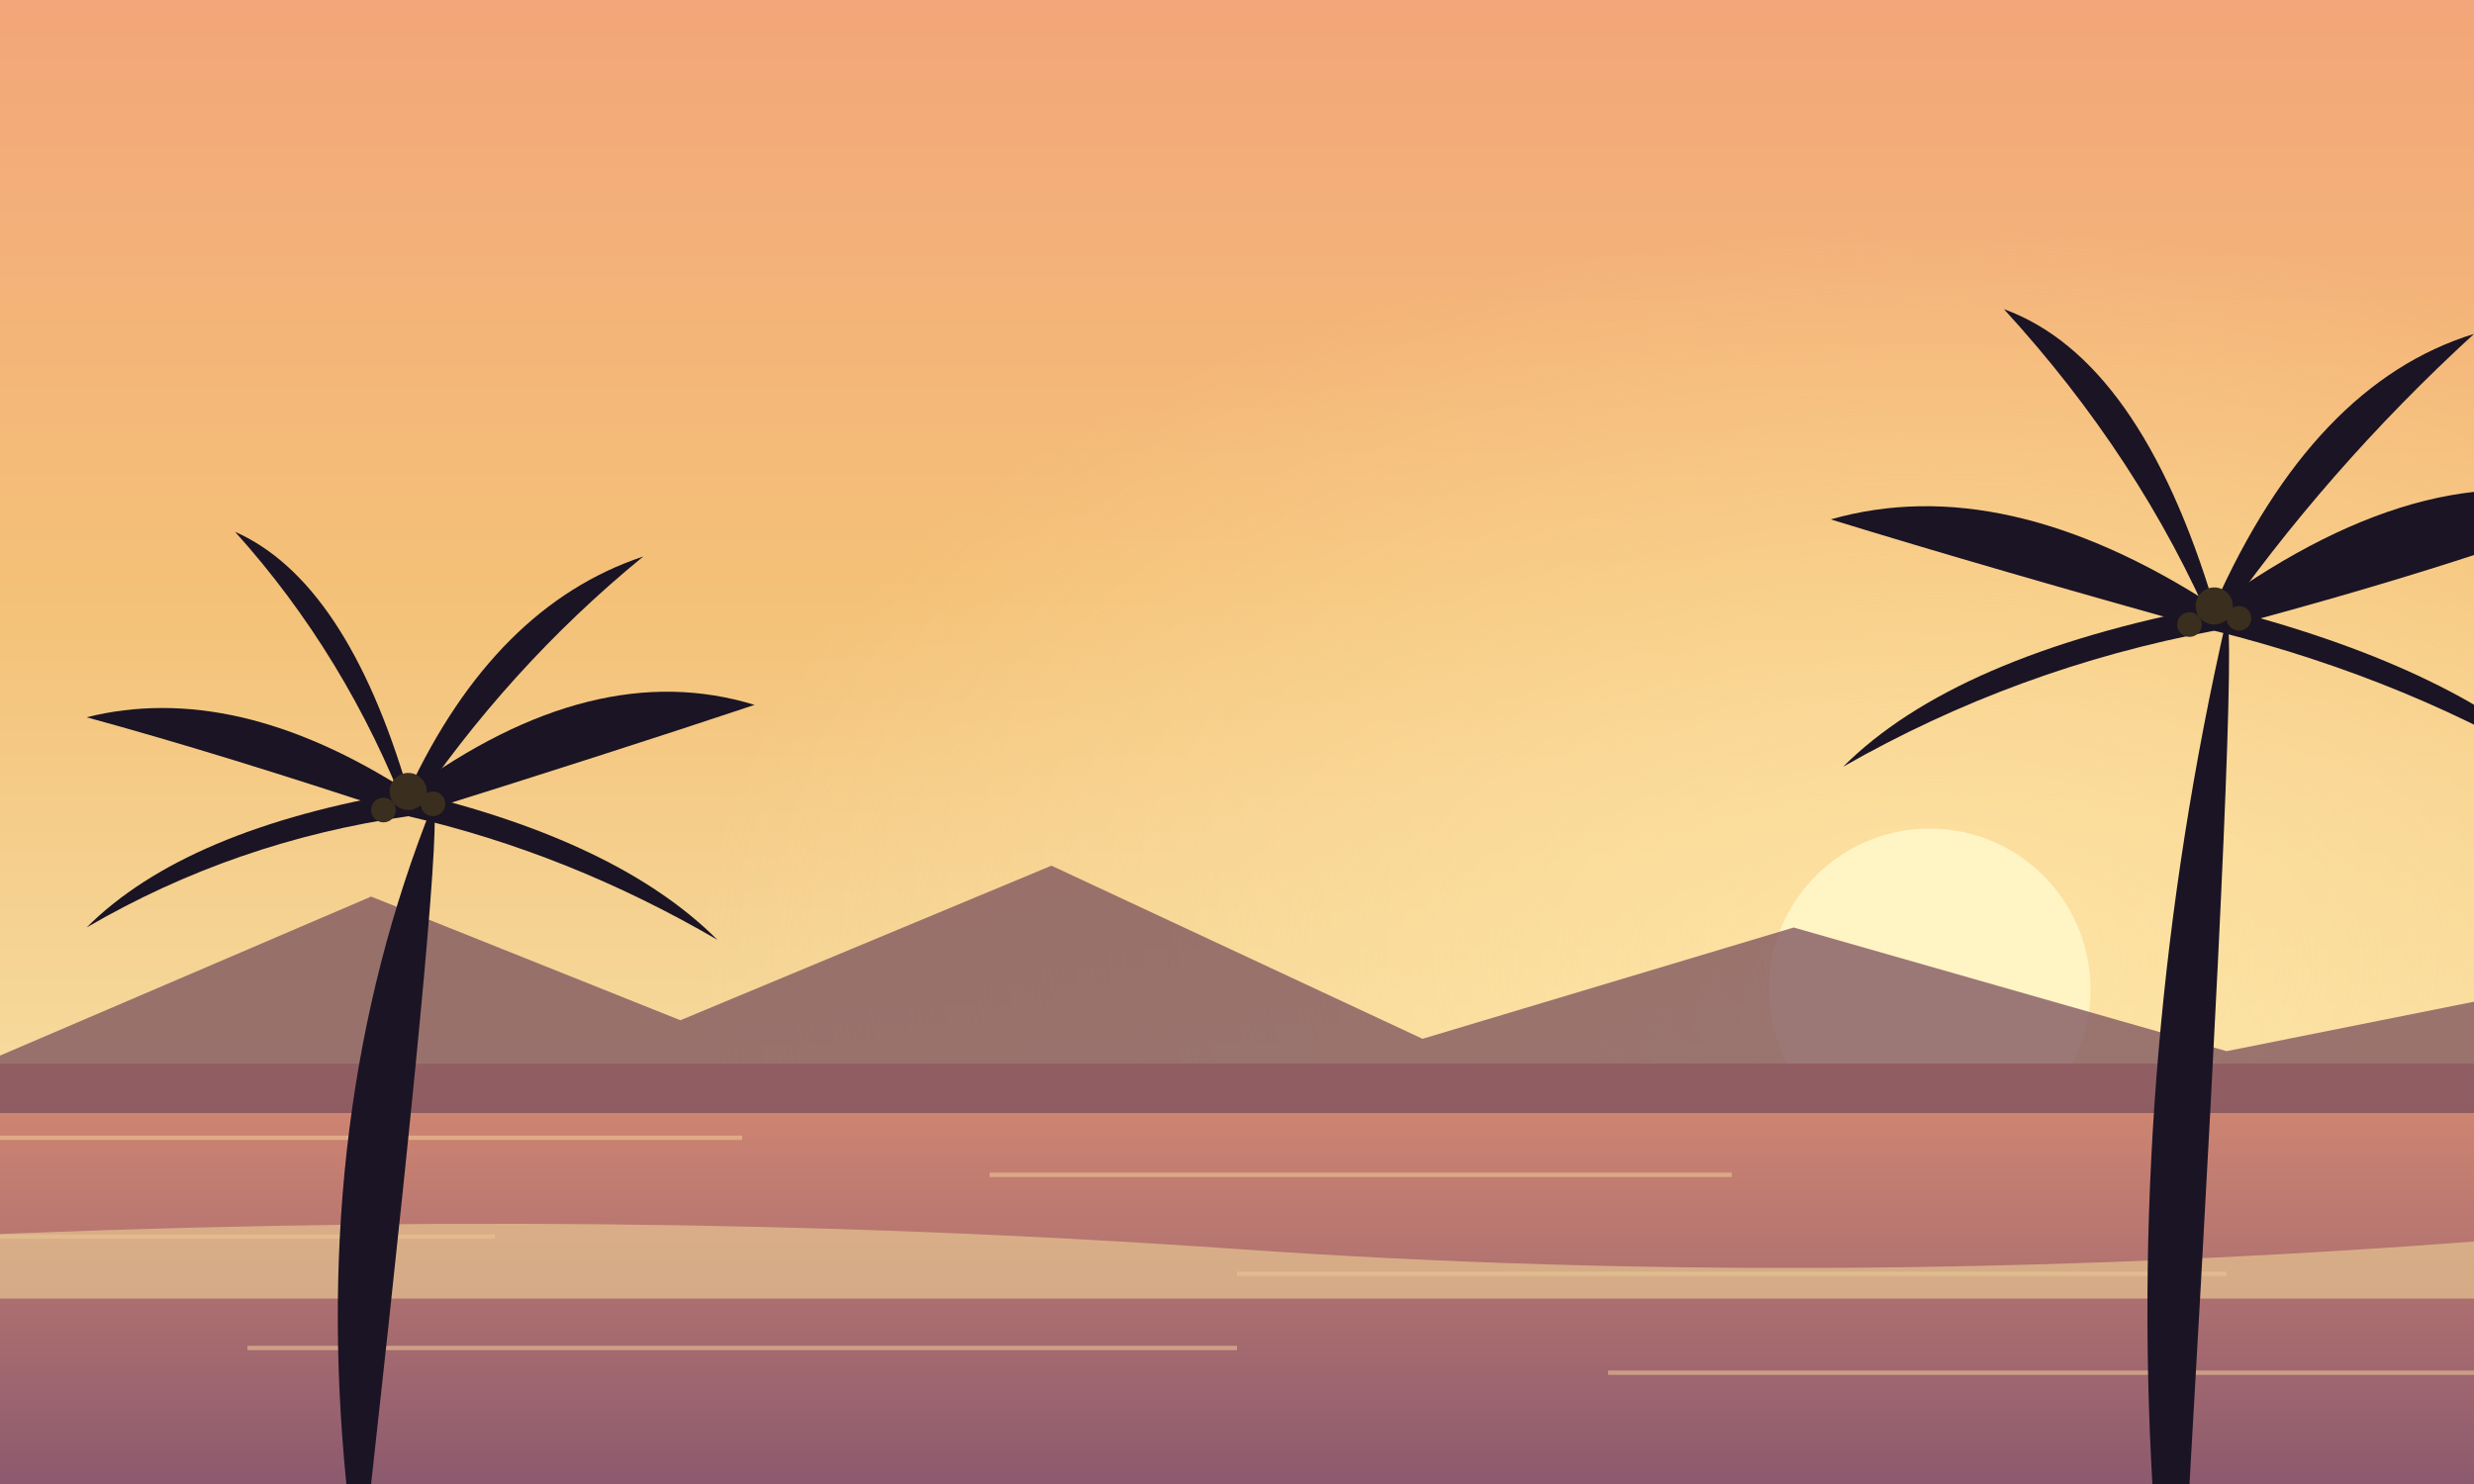
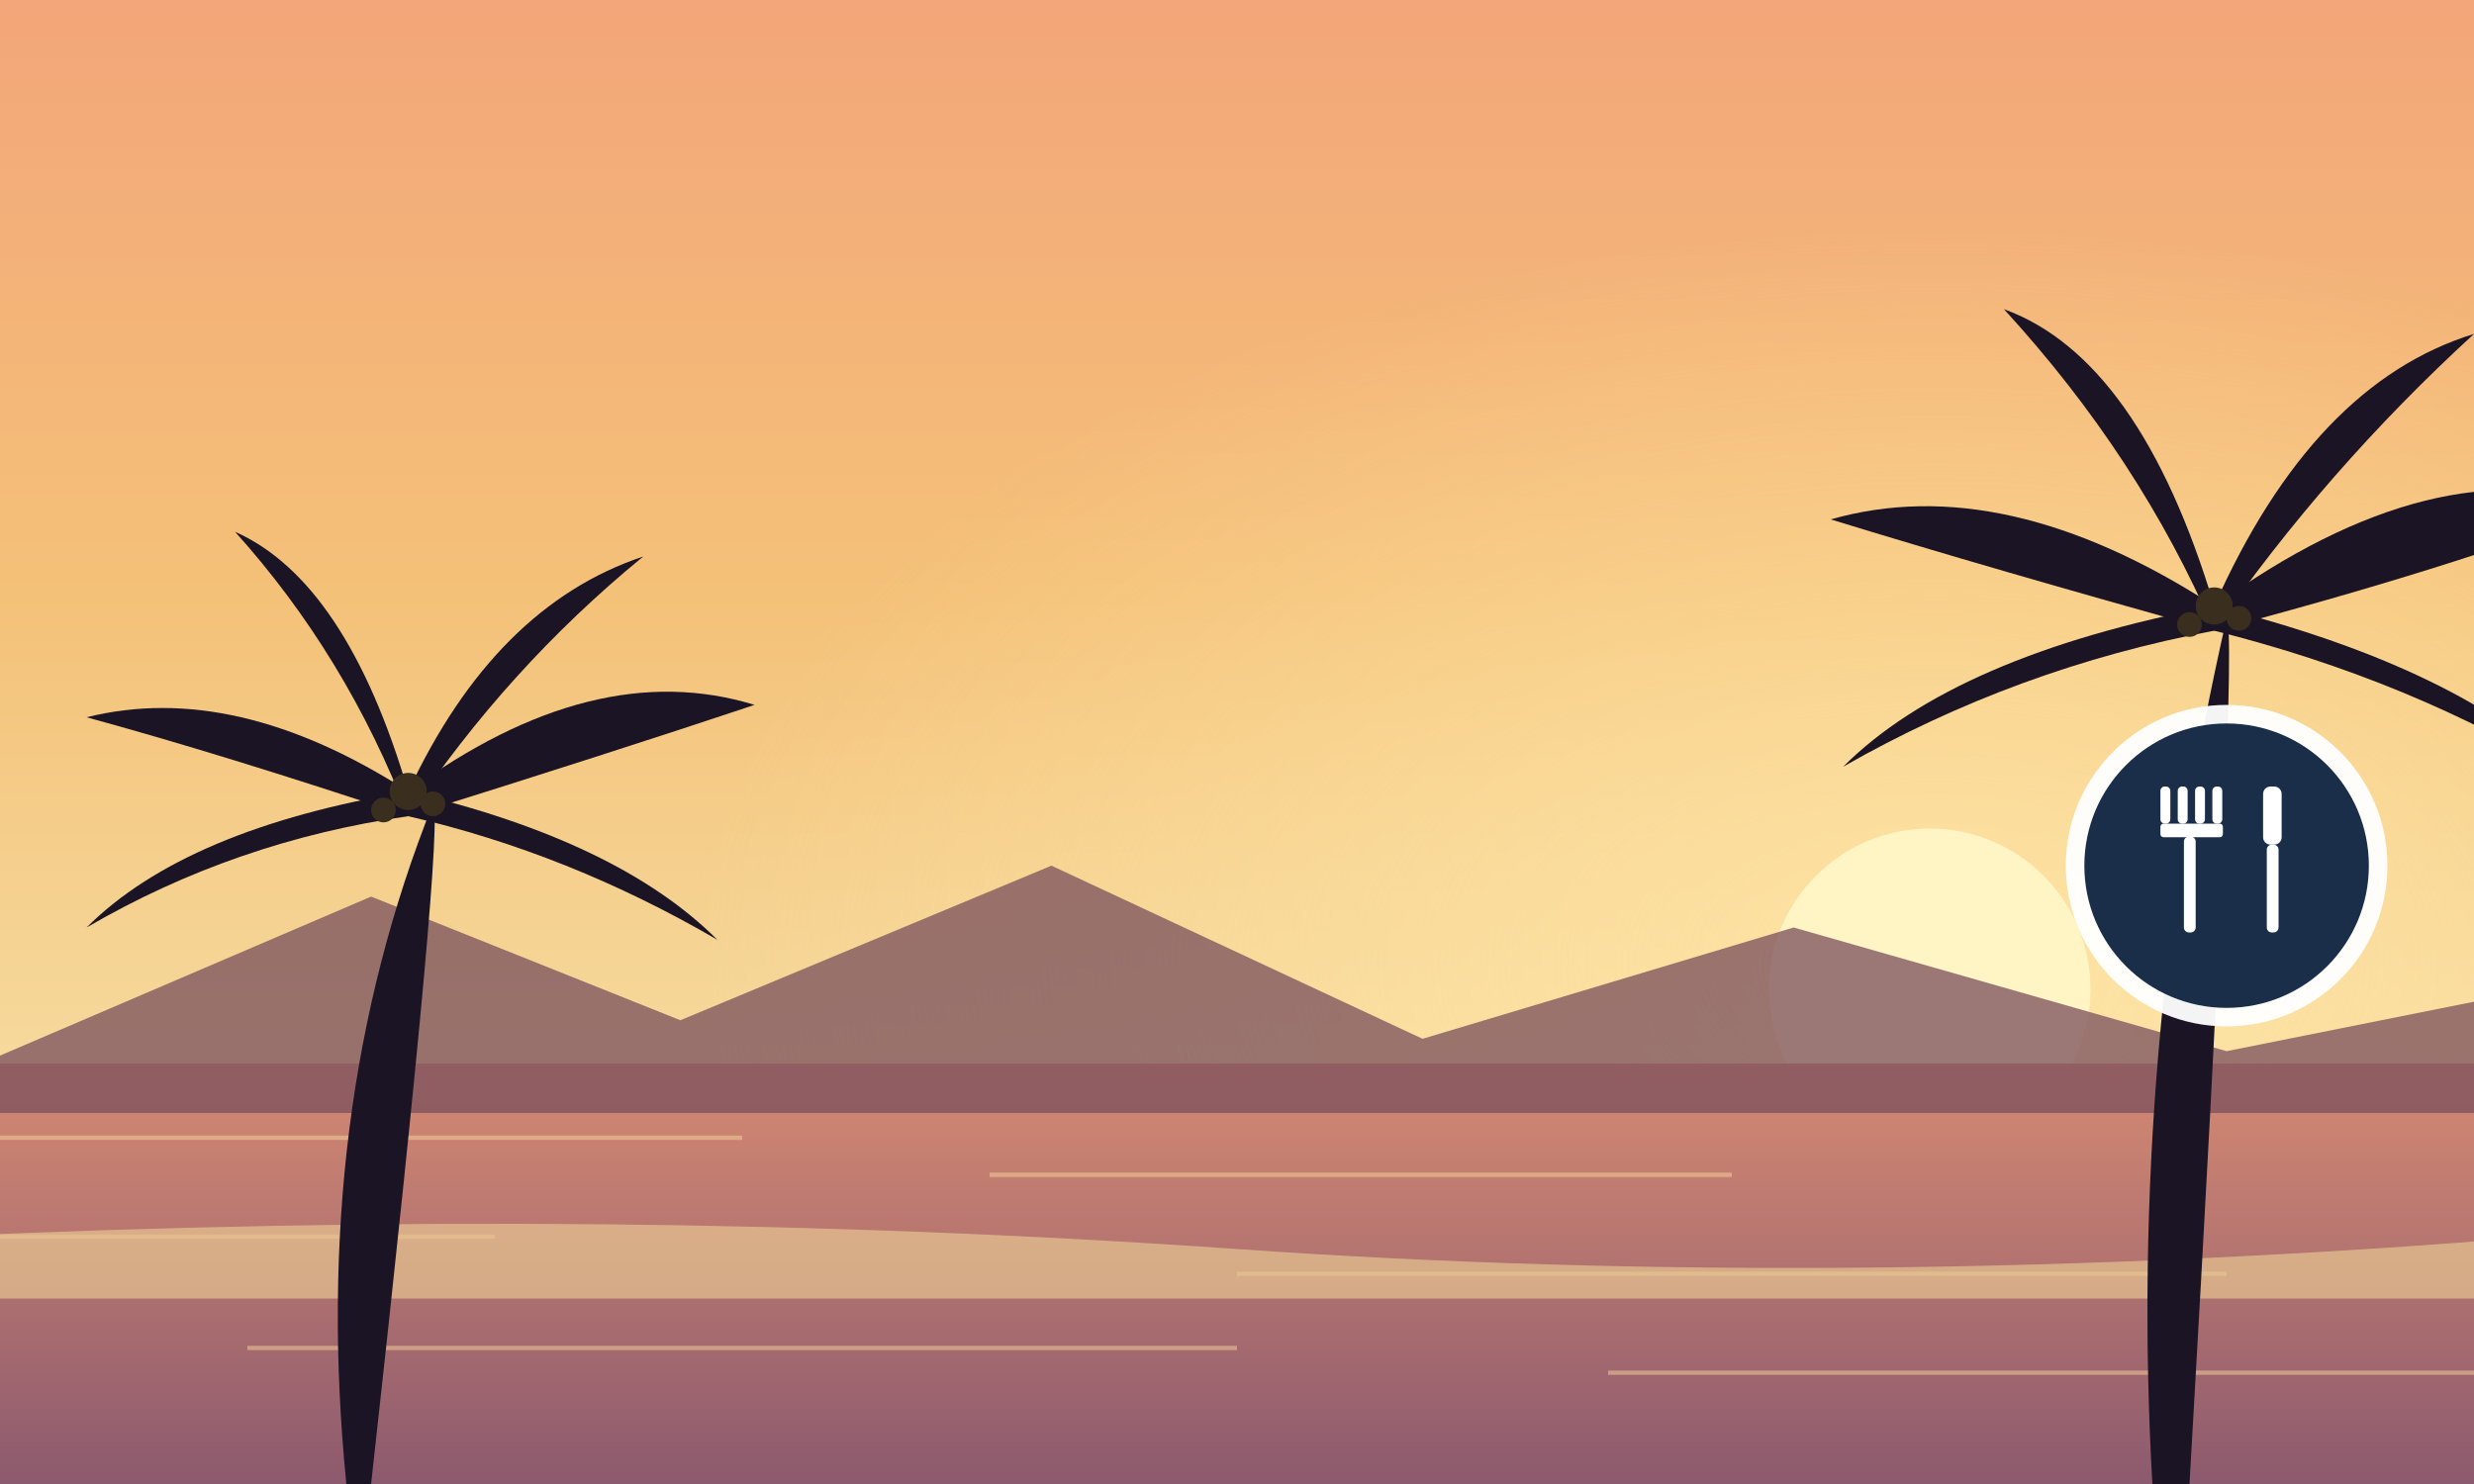
<svg xmlns="http://www.w3.org/2000/svg" viewBox="0 0 400 240" preserveAspectRatio="xMidYMid slice">
  <defs>
    <linearGradient id="la-sky" x1="0" y1="0" x2="0" y2="1">
      <stop offset="0%" stop-color="#f3a679" />
      <stop offset="40%" stop-color="#f4c178" />
      <stop offset="75%" stop-color="#f6dca0" />
      <stop offset="100%" stop-color="#f9ebc1" />
    </linearGradient>
    <linearGradient id="la-ocean" x1="0" y1="0" x2="0" y2="1">
      <stop offset="0%" stop-color="#d68a72" />
      <stop offset="100%" stop-color="#8c5a6e" />
    </linearGradient>
    <radialGradient id="la-sunglow" cx="0.78" cy="0.65" r="0.5">
      <stop offset="0%" stop-color="#ffe7a8" stop-opacity="0.8" />
      <stop offset="100%" stop-color="#ffe7a8" stop-opacity="0" />
    </radialGradient>
  </defs>
  <rect width="400" height="240" fill="url(#la-sky)" />
  <rect width="400" height="240" fill="url(#la-sunglow)" />
  <circle cx="312" cy="160" r="26" fill="#fff4c4" />
  <rect y="172" width="400" height="68" fill="url(#la-ocean)" />
  <g stroke="#f6d39c" stroke-width="0.7" opacity="0.5">
    <line x1="0" y1="184" x2="120" y2="184" />
    <line x1="160" y1="190" x2="280" y2="190" />
    <line x1="0" y1="200" x2="80" y2="200" />
    <line x1="200" y1="206" x2="360" y2="206" />
    <line x1="40" y1="218" x2="200" y2="218" />
    <line x1="260" y1="222" x2="400" y2="222" />
  </g>
  <path d="M -10 175 L 60 145 L 110 165 L 170 140 L 230 168 L 290 150 L 360 170 L 410 160 L 410 180 L -10 180 Z" fill="#7a4f5c" opacity="0.75" />
  <path d="M -10 200 Q 100 195 200 202 T 410 200 L 410 210 L -10 210 Z" fill="#e6c592" opacity="0.7" />
  <g fill="#1a1424">
    <path d="M 56 240 Q 50 180 70 130 Q 72 132 60 240 Z" />
    <g transform="translate(66,128)">
      <path d="M 0 0 Q -28 -18 -52 -12 Q -30 -6 0 4 Z" />
      <path d="M 0 0 Q 30 -22 56 -14 Q 32 -6 0 4 Z" />
      <path d="M 0 0 Q -10 -34 -28 -42 Q -10 -22 0 4 Z" />
      <path d="M 0 0 Q 14 -30 38 -38 Q 16 -20 0 4 Z" />
      <path d="M 0 0 Q -36 6 -52 22 Q -28 8 0 4 Z" />
      <path d="M 0 0 Q 34 8 50 24 Q 26 10 0 4 Z" />
      <circle r="3" fill="#3a2e1e" />
      <circle cx="-4" cy="3" r="2" fill="#3a2e1e" />
      <circle cx="4" cy="2" r="2" fill="#3a2e1e" />
    </g>
    <path d="M 348 240 Q 344 170 360 100 Q 362 102 354 240 Z" />
    <g transform="translate(358,98)">
      <path d="M 0 0 Q -34 -22 -62 -14 Q -36 -6 0 4 Z" />
      <path d="M 0 0 Q 36 -26 64 -16 Q 38 -6 0 4 Z" />
      <path d="M 0 0 Q -12 -40 -34 -48 Q -12 -24 0 4 Z" />
      <path d="M 0 0 Q 16 -36 42 -44 Q 18 -22 0 4 Z" />
      <path d="M 0 0 Q -42 8 -60 26 Q -32 10 0 4 Z" />
      <path d="M 0 0 Q 40 10 58 28 Q 32 12 0 4 Z" />
      <circle r="3" fill="#3a2e1e" />
      <circle cx="-4" cy="3" r="2" fill="#3a2e1e" />
      <circle cx="4" cy="2" r="2" fill="#3a2e1e" />
    </g>
  </g>
+   <g transform="translate(360, 140)">
+     <circle r="26" fill="#ffffff" opacity="0.95" />
+     <circle r="23" fill="#1a2e4a" />
+     <g fill="#ffffff">
+       <g transform="translate(-6, 0)">
+         <rect x="-4.7" y="-12.8" width="1.6" height="6" rx="0.7" />
+         <rect x="-1.9" y="-12.8" width="1.6" height="6" rx="0.7" />
+         <rect x="0.9" y="-12.8" width="1.6" height="6" rx="0.7" />
+         <rect x="3.7" y="-12.8" width="1.6" height="6" rx="0.7" />
+         <rect x="-4.7" y="-6.8" width="10.1" height="2.2" rx="0.5" />
+         <rect x="-0.9" y="-4.7" width="1.9" height="15.5" rx="0.8" />
+       </g>
+       <g transform="translate(7.4, 0)">
+         <rect x="-1.5" y="-12.8" width="3" height="9.4" rx="1.2" />
+         <rect x="-0.9" y="-3.4" width="1.9" height="14.2" rx="0.8" />
+       </g>
+     </g>
+   </g>
</svg>
